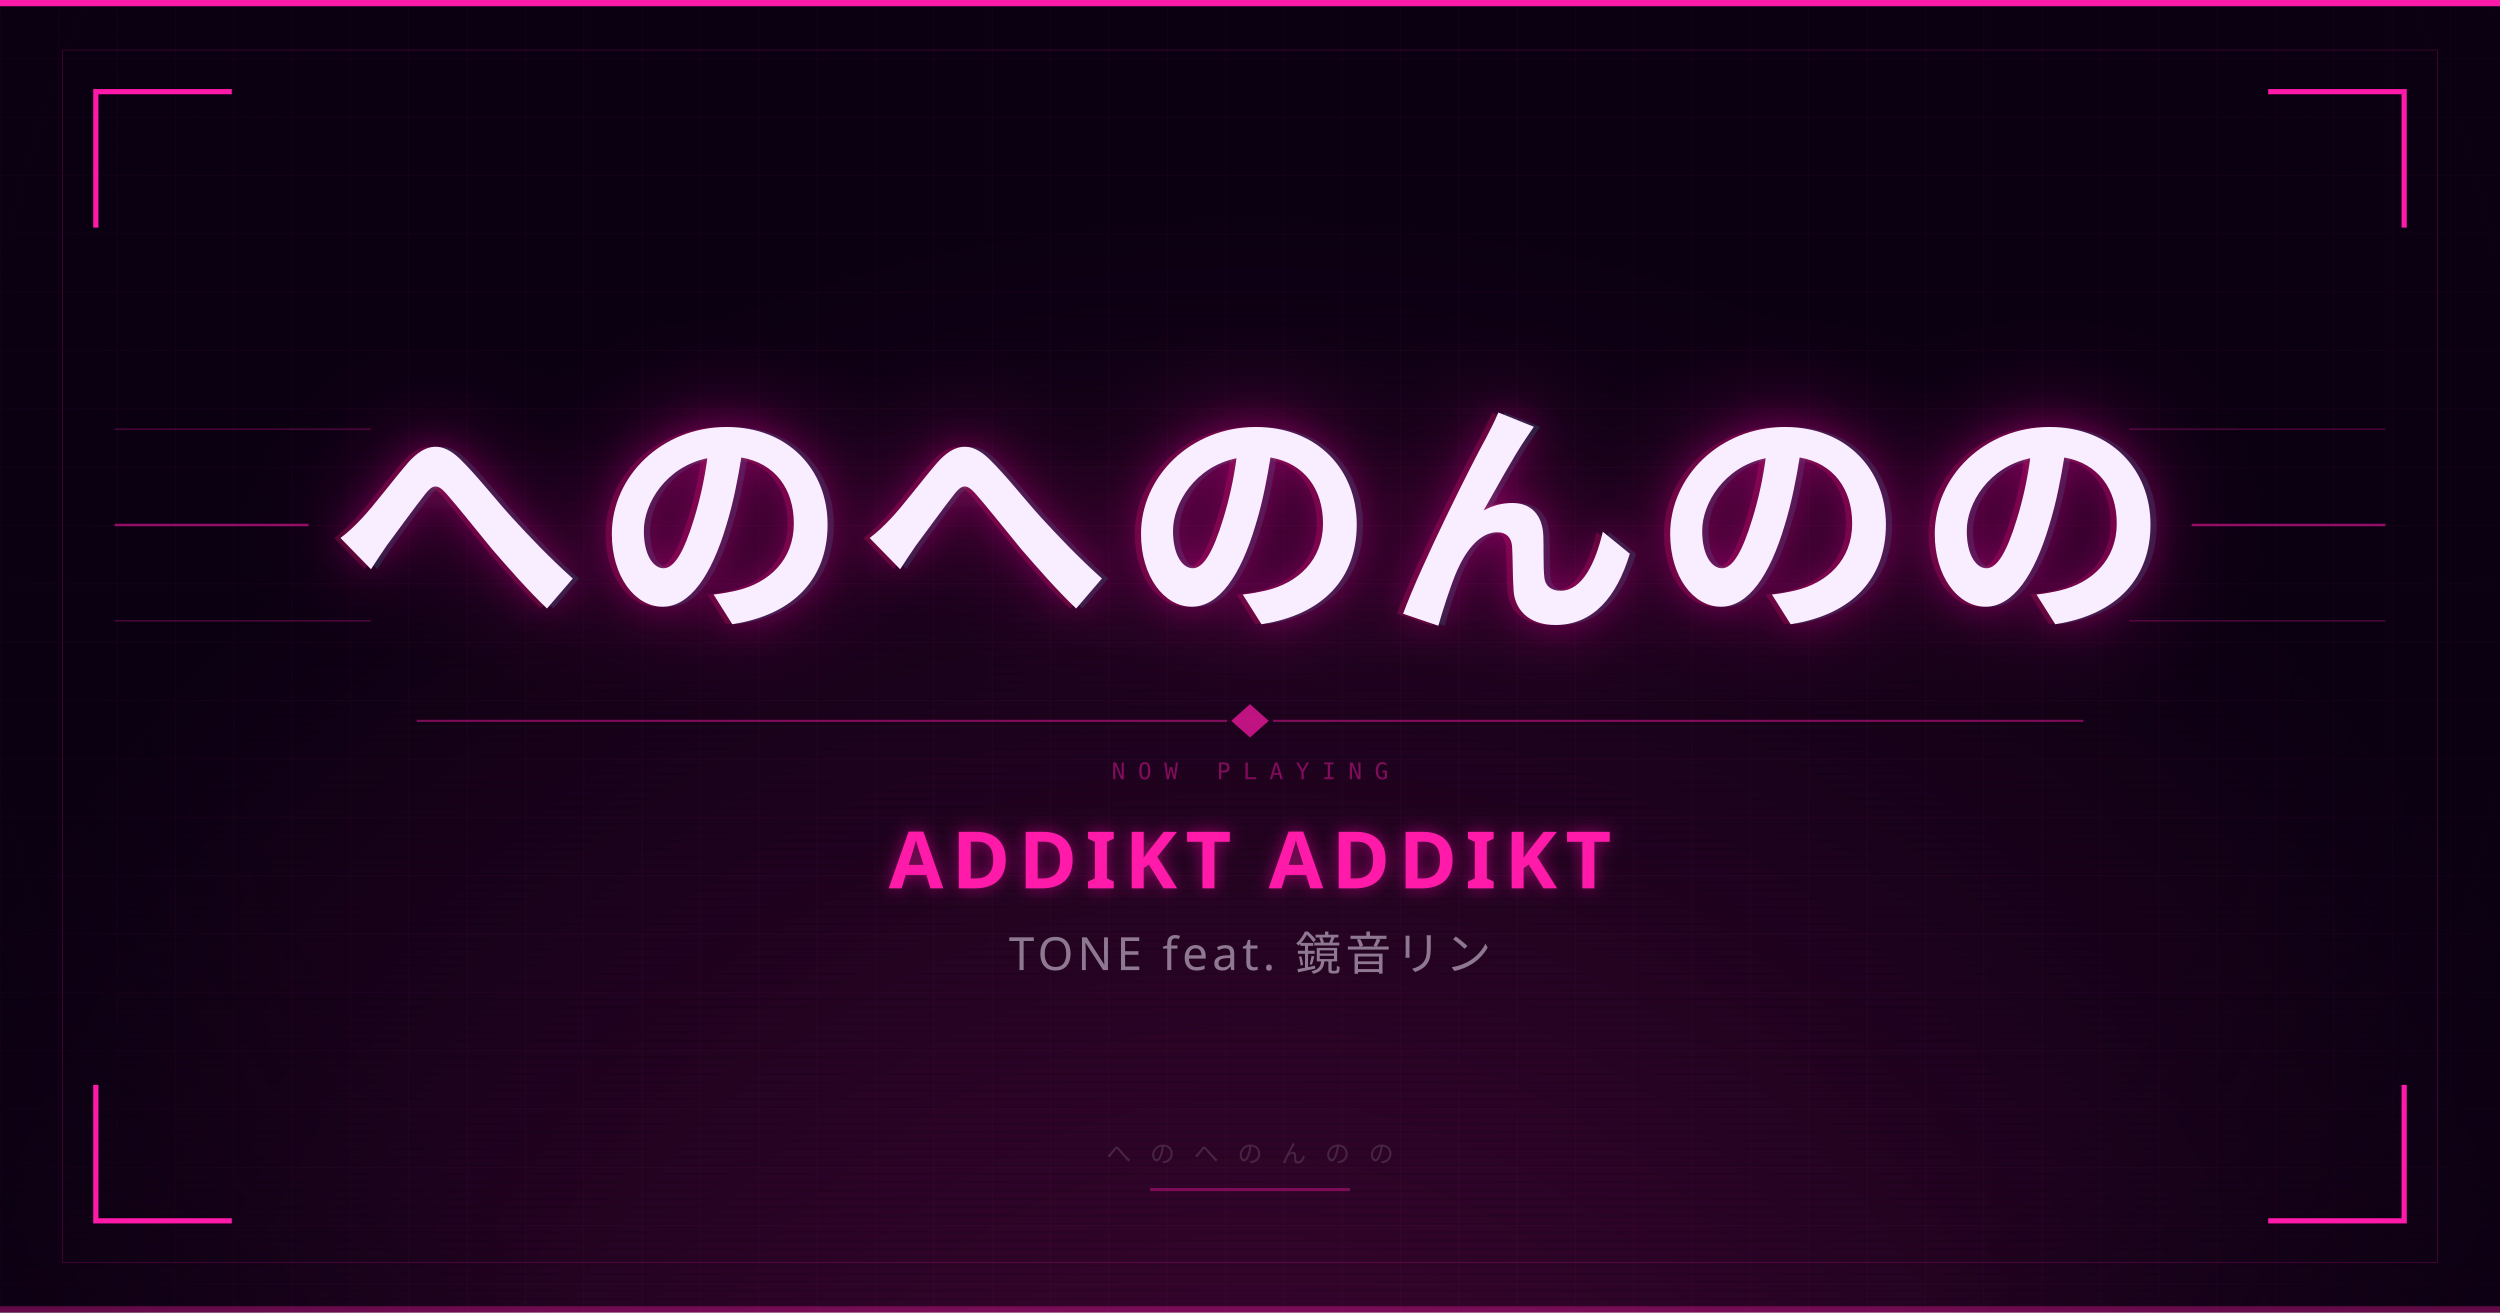
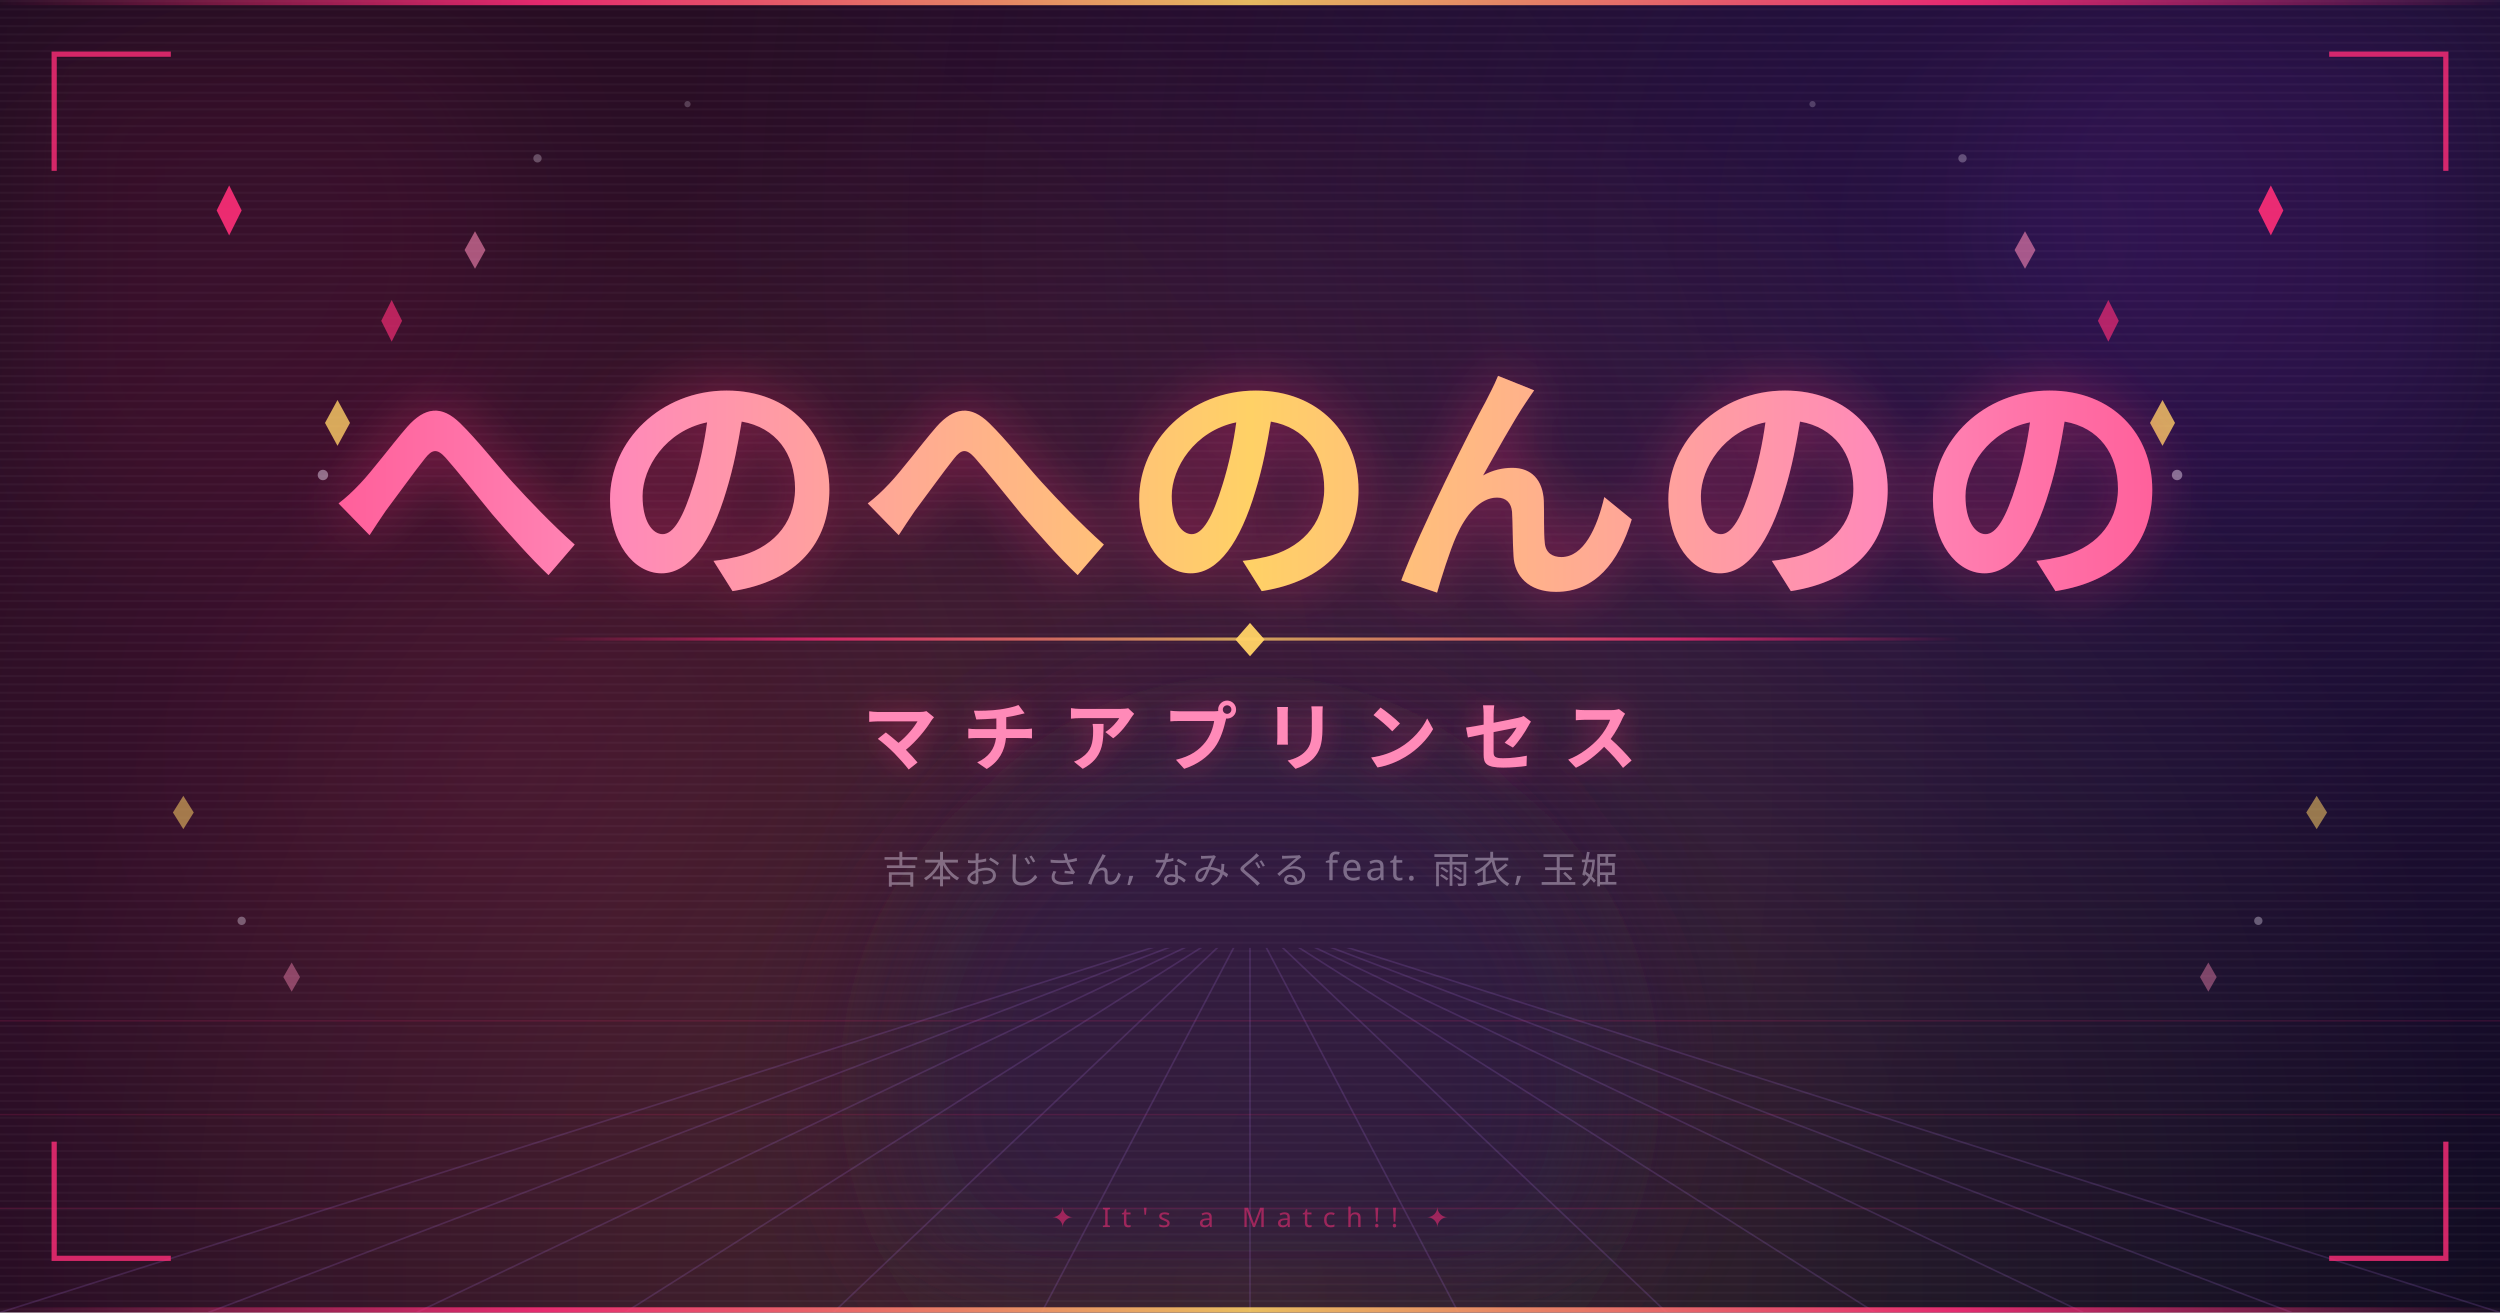
<svg xmlns="http://www.w3.org/2000/svg" width="1200" height="630" viewBox="0 0 1200 630">
  <defs>
-     <filter id="f-glow-xl" x="-25%" y="-100%" width="150%" height="300%">
-       <feGaussianBlur stdDeviation="24" />
+     <radialGradient id="rg1" gradientUnits="userSpaceOnUse" cx="240" cy="365" r="720">
+       <stop offset="0%" stop-color="#ff2d78" stop-opacity="0.22" />
+       <stop offset="100%" stop-color="#ff2d78" stop-opacity="0" />
+     </radialGradient>
+     <radialGradient id="rg2" gradientUnits="userSpaceOnUse" cx="984" cy="113" r="660">
+       <stop offset="0%" stop-color="#9333ea" stop-opacity="0.22" />
+       <stop offset="100%" stop-color="#9333ea" stop-opacity="0" />
+     </radialGradient>
+     <radialGradient id="rg3" gradientUnits="userSpaceOnUse" cx="600" cy="620" r="600">
+       <stop offset="0%" stop-color="#ffd166" stop-opacity="0.14" />
+       <stop offset="100%" stop-color="#ffd166" stop-opacity="0" />
+     </radialGradient>
+     <linearGradient id="lg-title" gradientUnits="userSpaceOnUse" x1="0" y1="0" x2="1200" y2="0">
+       <stop offset="0%" stop-color="#ff2d78" />
+       <stop offset="25%" stop-color="#ff8ab8" />
+       <stop offset="50%" stop-color="#ffd166" />
+       <stop offset="75%" stop-color="#ff8ab8" />
+       <stop offset="100%" stop-color="#ff2d78" />
+     </linearGradient>
+     <linearGradient id="lg-hr" x1="0%" y1="0%" x2="100%" y2="0%">
+       <stop offset="0%" stop-color="#ff2d78" stop-opacity="0" />
+       <stop offset="20%" stop-color="#ff2d78" />
+       <stop offset="50%" stop-color="#ffd166" />
+       <stop offset="80%" stop-color="#ff2d78" />
+       <stop offset="100%" stop-color="#ff2d78" stop-opacity="0" />
+     </linearGradient>
+     <linearGradient id="lg-edge" x1="0%" y1="0%" x2="100%" y2="0%">
+       <stop offset="0%" stop-color="#ff2d78" stop-opacity="0" />
+       <stop offset="22%" stop-color="#ff2d78" stop-opacity="0.88" />
+       <stop offset="50%" stop-color="#ffd166" stop-opacity="0.88" />
+       <stop offset="78%" stop-color="#ff2d78" stop-opacity="0.88" />
+       <stop offset="100%" stop-color="#ff2d78" stop-opacity="0" />
+     </linearGradient>
+     <filter id="f-glow-title" x="-25%" y="-55%" width="150%" height="210%">
+       <feGaussianBlur stdDeviation="14" result="b" />
+       <feMerge>
+         <feMergeNode in="b" />
+         <feMergeNode in="SourceGraphic" />
+       </feMerge>
    </filter>
-     <filter id="f-glow-md" x="-15%" y="-80%" width="130%" height="260%">
-       <feGaussianBlur stdDeviation="9" />
+     <filter id="f-glow-sub" x="-20%" y="-70%" width="140%" height="240%">
+       <feGaussianBlur stdDeviation="7" result="b" />
+       <feMerge>
+         <feMergeNode in="b" />
+         <feMergeNode in="SourceGraphic" />
+       </feMerge>
    </filter>
-     <filter id="f-glow-sm" x="-10%" y="-80%" width="120%" height="260%">
-       <feGaussianBlur stdDeviation="4" />
+     <filter id="f-blob" x="-100%" y="-100%" width="300%" height="300%">
+       <feGaussianBlur stdDeviation="36" />
    </filter>
-     <pattern id="p-grid" width="28" height="28" patternUnits="userSpaceOnUse">
-       <path d="M 28 0 L 0 0 0 28" fill="none" stroke="#ff1aaa" stroke-width="0.5" stroke-opacity="0.07" />
+     <pattern id="scanlines" x="0" y="0" width="1200" height="4" patternUnits="userSpaceOnUse">
+       <rect x="0" y="0" width="1200" height="1" fill="#f7ecff" />
    </pattern>
-     <pattern id="p-scan" width="1200" height="4" patternUnits="userSpaceOnUse">
-       <rect y="3" width="1200" height="1" fill="#000000" fill-opacity="0.14" />
-     </pattern>
-     <radialGradient id="g-bottom" cx="600" cy="800" r="700" gradientUnits="userSpaceOnUse">
-       <stop offset="0%" stop-color="#ff1aaa" stop-opacity="0.22" />
-       <stop offset="100%" stop-color="#ff1aaa" stop-opacity="0" />
-     </radialGradient>
-     <radialGradient id="g-vignette" cx="600" cy="252" r="700" gradientUnits="userSpaceOnUse">
-       <stop offset="0%" stop-color="#0b0012" stop-opacity="0" />
-       <stop offset="70%" stop-color="#0b0012" stop-opacity="0" />
-       <stop offset="100%" stop-color="#0b0012" stop-opacity="0.55" />
-     </radialGradient>
+     <clipPath id="cp-grid">
+       <rect x="0" y="455" width="1200" height="175" />
+     </clipPath>
  </defs>
-   <rect width="1200" height="630" fill="#0b0012" />
-   <rect width="1200" height="630" fill="url(#p-grid)" />
-   <rect width="1200" height="630" fill="url(#g-bottom)" />
-   <rect width="1200" height="630" fill="url(#g-vignette)" />
-   <rect width="1200" height="630" fill="url(#p-scan)" opacity="0.75" />
-   <rect x="0" y="0" width="1200" height="3" fill="#ff1aaa" />
-   <rect x="0" y="627" width="1200" height="3" fill="#ff1aaa" fill-opacity="0.35" />
-   <rect x="30" y="24" width="1140" height="582" fill="none" stroke="#ff1aaa" stroke-width="0.5" stroke-opacity="0.18" />
-   <path d="M 46,44 L 46,108 M 46,44 L 110,44" stroke="#ff1aaa" stroke-width="2.5" fill="none" stroke-linecap="square" />
-   <path d="M 1154,44 L 1154,108 M 1154,44 L 1090,44" stroke="#ff1aaa" stroke-width="2.5" fill="none" stroke-linecap="square" />
-   <path d="M 46,586 L 46,522 M 46,586 L 110,586" stroke="#ff1aaa" stroke-width="2.5" fill="none" stroke-linecap="square" />
-   <path d="M 1154,586 L 1154,522 M 1154,586 L 1090,586" stroke="#ff1aaa" stroke-width="2.5" fill="none" stroke-linecap="square" />
-   <line x1="55" y1="206" x2="178" y2="206" stroke="#ff1aaa" stroke-width="0.6" stroke-opacity="0.30" />
-   <line x1="55" y1="252" x2="148" y2="252" stroke="#ff1aaa" stroke-width="1.2" stroke-opacity="0.55" />
-   <line x1="55" y1="298" x2="178" y2="298" stroke="#ff1aaa" stroke-width="0.6" stroke-opacity="0.30" />
-   <line x1="1022" y1="206" x2="1145" y2="206" stroke="#ff1aaa" stroke-width="0.6" stroke-opacity="0.30" />
-   <line x1="1052" y1="252" x2="1145" y2="252" stroke="#ff1aaa" stroke-width="1.2" stroke-opacity="0.55" />
-   <line x1="1022" y1="298" x2="1145" y2="298" stroke="#ff1aaa" stroke-width="0.6" stroke-opacity="0.30" />
-   <text x="597" y="252" text-anchor="middle" dominant-baseline="middle" font-family="sans-serif" font-size="120" font-weight="900" letter-spacing="7" fill="#ff2060" fill-opacity="0.20">へのへのんのの</text>
-   <text x="603" y="252" text-anchor="middle" dominant-baseline="middle" font-family="sans-serif" font-size="120" font-weight="900" letter-spacing="7" fill="#00ffe4" fill-opacity="0.14">へのへのんのの</text>
-   <text x="600" y="252" text-anchor="middle" dominant-baseline="middle" font-family="sans-serif" font-size="120" font-weight="900" letter-spacing="7" fill="#ff1aaa" fill-opacity="0.42" filter="url(#f-glow-xl)">へのへのんのの</text>
-   <text x="600" y="252" text-anchor="middle" dominant-baseline="middle" font-family="sans-serif" font-size="120" font-weight="900" letter-spacing="7" fill="#ff1aaa" fill-opacity="0.36" filter="url(#f-glow-md)">へのへのんのの</text>
-   <text x="600" y="252" text-anchor="middle" dominant-baseline="middle" font-family="sans-serif" font-size="120" font-weight="900" letter-spacing="7" fill="#f8eeff">へのへのんのの</text>
-   <line x1="200" y1="346" x2="589" y2="346" stroke="#ff1aaa" stroke-width="1" stroke-opacity="0.45" />
-   <polygon points="600,338 609,346 600,354 591,346" fill="#ff1aaa" fill-opacity="0.72" />
-   <line x1="611" y1="346" x2="1000" y2="346" stroke="#ff1aaa" stroke-width="1" stroke-opacity="0.45" />
-   <text x="600" y="374" text-anchor="middle" font-family="monospace" font-size="11" letter-spacing="6" fill="#ff1aaa" fill-opacity="0.44">NOW PLAYING</text>
-   <text x="600" y="413" text-anchor="middle" dominant-baseline="middle" font-family="sans-serif" font-size="38" font-weight="700" letter-spacing="4" fill="#ff1aaa" fill-opacity="0.52" filter="url(#f-glow-sm)">ADDIKT ADDIKT</text>
-   <text x="600" y="413" text-anchor="middle" dominant-baseline="middle" font-family="sans-serif" font-size="38" font-weight="700" letter-spacing="4" fill="#ff1aaa">ADDIKT ADDIKT</text>
-   <text x="600" y="458" text-anchor="middle" dominant-baseline="middle" font-family="sans-serif" font-size="22" letter-spacing="2" fill="#f8eeff" fill-opacity="0.50">TONE feat. 鏡音リン</text>
-   <text x="600" y="558" text-anchor="middle" font-family="monospace" font-size="12" letter-spacing="9" fill="#f8eeff" fill-opacity="0.14">へのへのんのの</text>
-   <line x1="552" y1="571" x2="648" y2="571" stroke="#ff1aaa" stroke-width="1.5" stroke-opacity="0.38" />
+   <rect width="1200" height="630" fill="#0c0919" />
+   <rect width="1200" height="630" fill="url(#rg1)" />
+   <rect width="1200" height="630" fill="url(#rg2)" />
+   <rect width="1200" height="630" fill="url(#rg3)" />
+   <circle cx="95" cy="115" r="150" fill="#ff2d78" opacity="0.055" filter="url(#f-blob)" />
+   <circle cx="1105" cy="100" r="140" fill="#9333ea" opacity="0.07" filter="url(#f-blob)" />
+   <circle cx="600" cy="520" r="180" fill="#251248" opacity="0.55" filter="url(#f-blob)" />
+   <rect width="1200" height="630" fill="url(#scanlines)" opacity="0.033" />
+   <g clip-path="url(#cp-grid)">
+     <g stroke="#9966cc" stroke-width="0.8" opacity="0.22">
+       <line x1="600" y1="440" x2="0" y2="630" />
+       <line x1="600" y1="440" x2="100" y2="630" />
+       <line x1="600" y1="440" x2="200" y2="630" />
+       <line x1="600" y1="440" x2="300" y2="630" />
+       <line x1="600" y1="440" x2="400" y2="630" />
+       <line x1="600" y1="440" x2="500" y2="630" />
+       <line x1="600" y1="440" x2="600" y2="630" />
+       <line x1="600" y1="440" x2="700" y2="630" />
+       <line x1="600" y1="440" x2="800" y2="630" />
+       <line x1="600" y1="440" x2="900" y2="630" />
+       <line x1="600" y1="440" x2="1000" y2="630" />
+       <line x1="600" y1="440" x2="1100" y2="630" />
+       <line x1="600" y1="440" x2="1200" y2="630" />
+     </g>
+     <g stroke="#ff2d78" stroke-width="0.7" opacity="0.14">
+       <line x1="0" y1="490" x2="1200" y2="490" />
+       <line x1="0" y1="535" x2="1200" y2="535" />
+       <line x1="0" y1="580" x2="1200" y2="580" />
+     </g>
+   </g>
+   <rect x="0" y="0" width="1200" height="2.5" fill="url(#lg-edge)" />
+   <rect x="0" y="627.5" width="1200" height="2.5" fill="url(#lg-edge)" />
+   <g stroke="#ff2d78" stroke-width="2.5" fill="none" opacity="0.8">
+     <polyline points="26,82 26,26 82,26" />
+     <polyline points="1174,82 1174,26 1118,26" />
+     <polyline points="26,548 26,604 82,604" />
+     <polyline points="1174,548 1174,604 1118,604" />
+   </g>
+   <g fill="#ff2d78">
+     <polygon points="110,89  116,101 110,113 104,101" opacity="0.90" />
+     <polygon points="1090,89 1096,101 1090,113 1084,101" opacity="0.90" />
+     <polygon points="188,144 193,154 188,164 183,154" opacity="0.64" />
+     <polygon points="1012,144 1017,154 1012,164 1007,154" opacity="0.64" />
+   </g>
+   <g fill="#ffd166">
+     <polygon points="162,192 168,203 162,214 156,203" opacity="0.80" />
+     <polygon points="1038,192 1044,203 1038,214 1032,203" opacity="0.80" />
+     <polygon points="88,382 93,390 88,398 83,390" opacity="0.54" />
+     <polygon points="1112,382 1117,390 1112,398 1107,390" opacity="0.54" />
+   </g>
+   <g fill="#ff8ab8">
+     <polygon points="228,111 233,120 228,129 223,120" opacity="0.58" />
+     <polygon points="972,111 977,120 972,129 967,120" opacity="0.58" />
+     <polygon points="140,462 144,469 140,476 136,469" opacity="0.42" />
+     <polygon points="1060,462 1064,469 1060,476 1056,469" opacity="0.42" />
+   </g>
+   <g fill="#f7ecff">
+     <circle cx="155" cy="228" r="2.5" opacity="0.44" />
+     <circle cx="1045" cy="228" r="2.5" opacity="0.44" />
+     <circle cx="116" cy="442" r="2" opacity="0.34" />
+     <circle cx="1084" cy="442" r="2" opacity="0.34" />
+     <circle cx="258" cy="76" r="2" opacity="0.28" />
+     <circle cx="942" cy="76" r="2" opacity="0.28" />
+     <circle cx="330" cy="50" r="1.5" opacity="0.22" />
+     <circle cx="870" cy="50" r="1.5" opacity="0.22" />
+   </g>
+   <text x="600" y="278" text-anchor="middle" font-family="sans-serif" font-size="122" font-weight="bold" fill="#ff2d78" opacity="0.38" letter-spacing="5" filter="url(#f-glow-title)">へのへのんのの</text>
+   <text x="600" y="278" text-anchor="middle" font-family="sans-serif" font-size="122" font-weight="bold" fill="url(#lg-title)" letter-spacing="5">へのへのんのの</text>
+   <rect x="260" y="306" width="680" height="1.5" fill="url(#lg-hr)" opacity="0.75" />
+   <polygon points="600,299 607,307 600,315 593,307" fill="#ffd166" opacity="0.96" />
+   <text x="600" y="367" text-anchor="middle" font-family="sans-serif" font-size="36" font-weight="bold" fill="#ff2d78" opacity="0.36" letter-spacing="12" filter="url(#f-glow-sub)">マチアプリンセス</text>
+   <text x="600" y="367" text-anchor="middle" font-family="sans-serif" font-size="36" font-weight="bold" fill="#ff8ab8" letter-spacing="12">マチアプリンセス</text>
+   <text x="600" y="424" text-anchor="middle" font-family="sans-serif" font-size="18" fill="#f7ecff" opacity="0.38" letter-spacing="1.5">吉本おじさん, なみぐる feat. 雨衣, 玉姫</text>
+   <text x="600" y="589" text-anchor="middle" font-family="sans-serif" font-size="13" fill="#ff2d78" opacity="0.52" letter-spacing="5">✦  It's a Match!!  ✦</text>
</svg>
